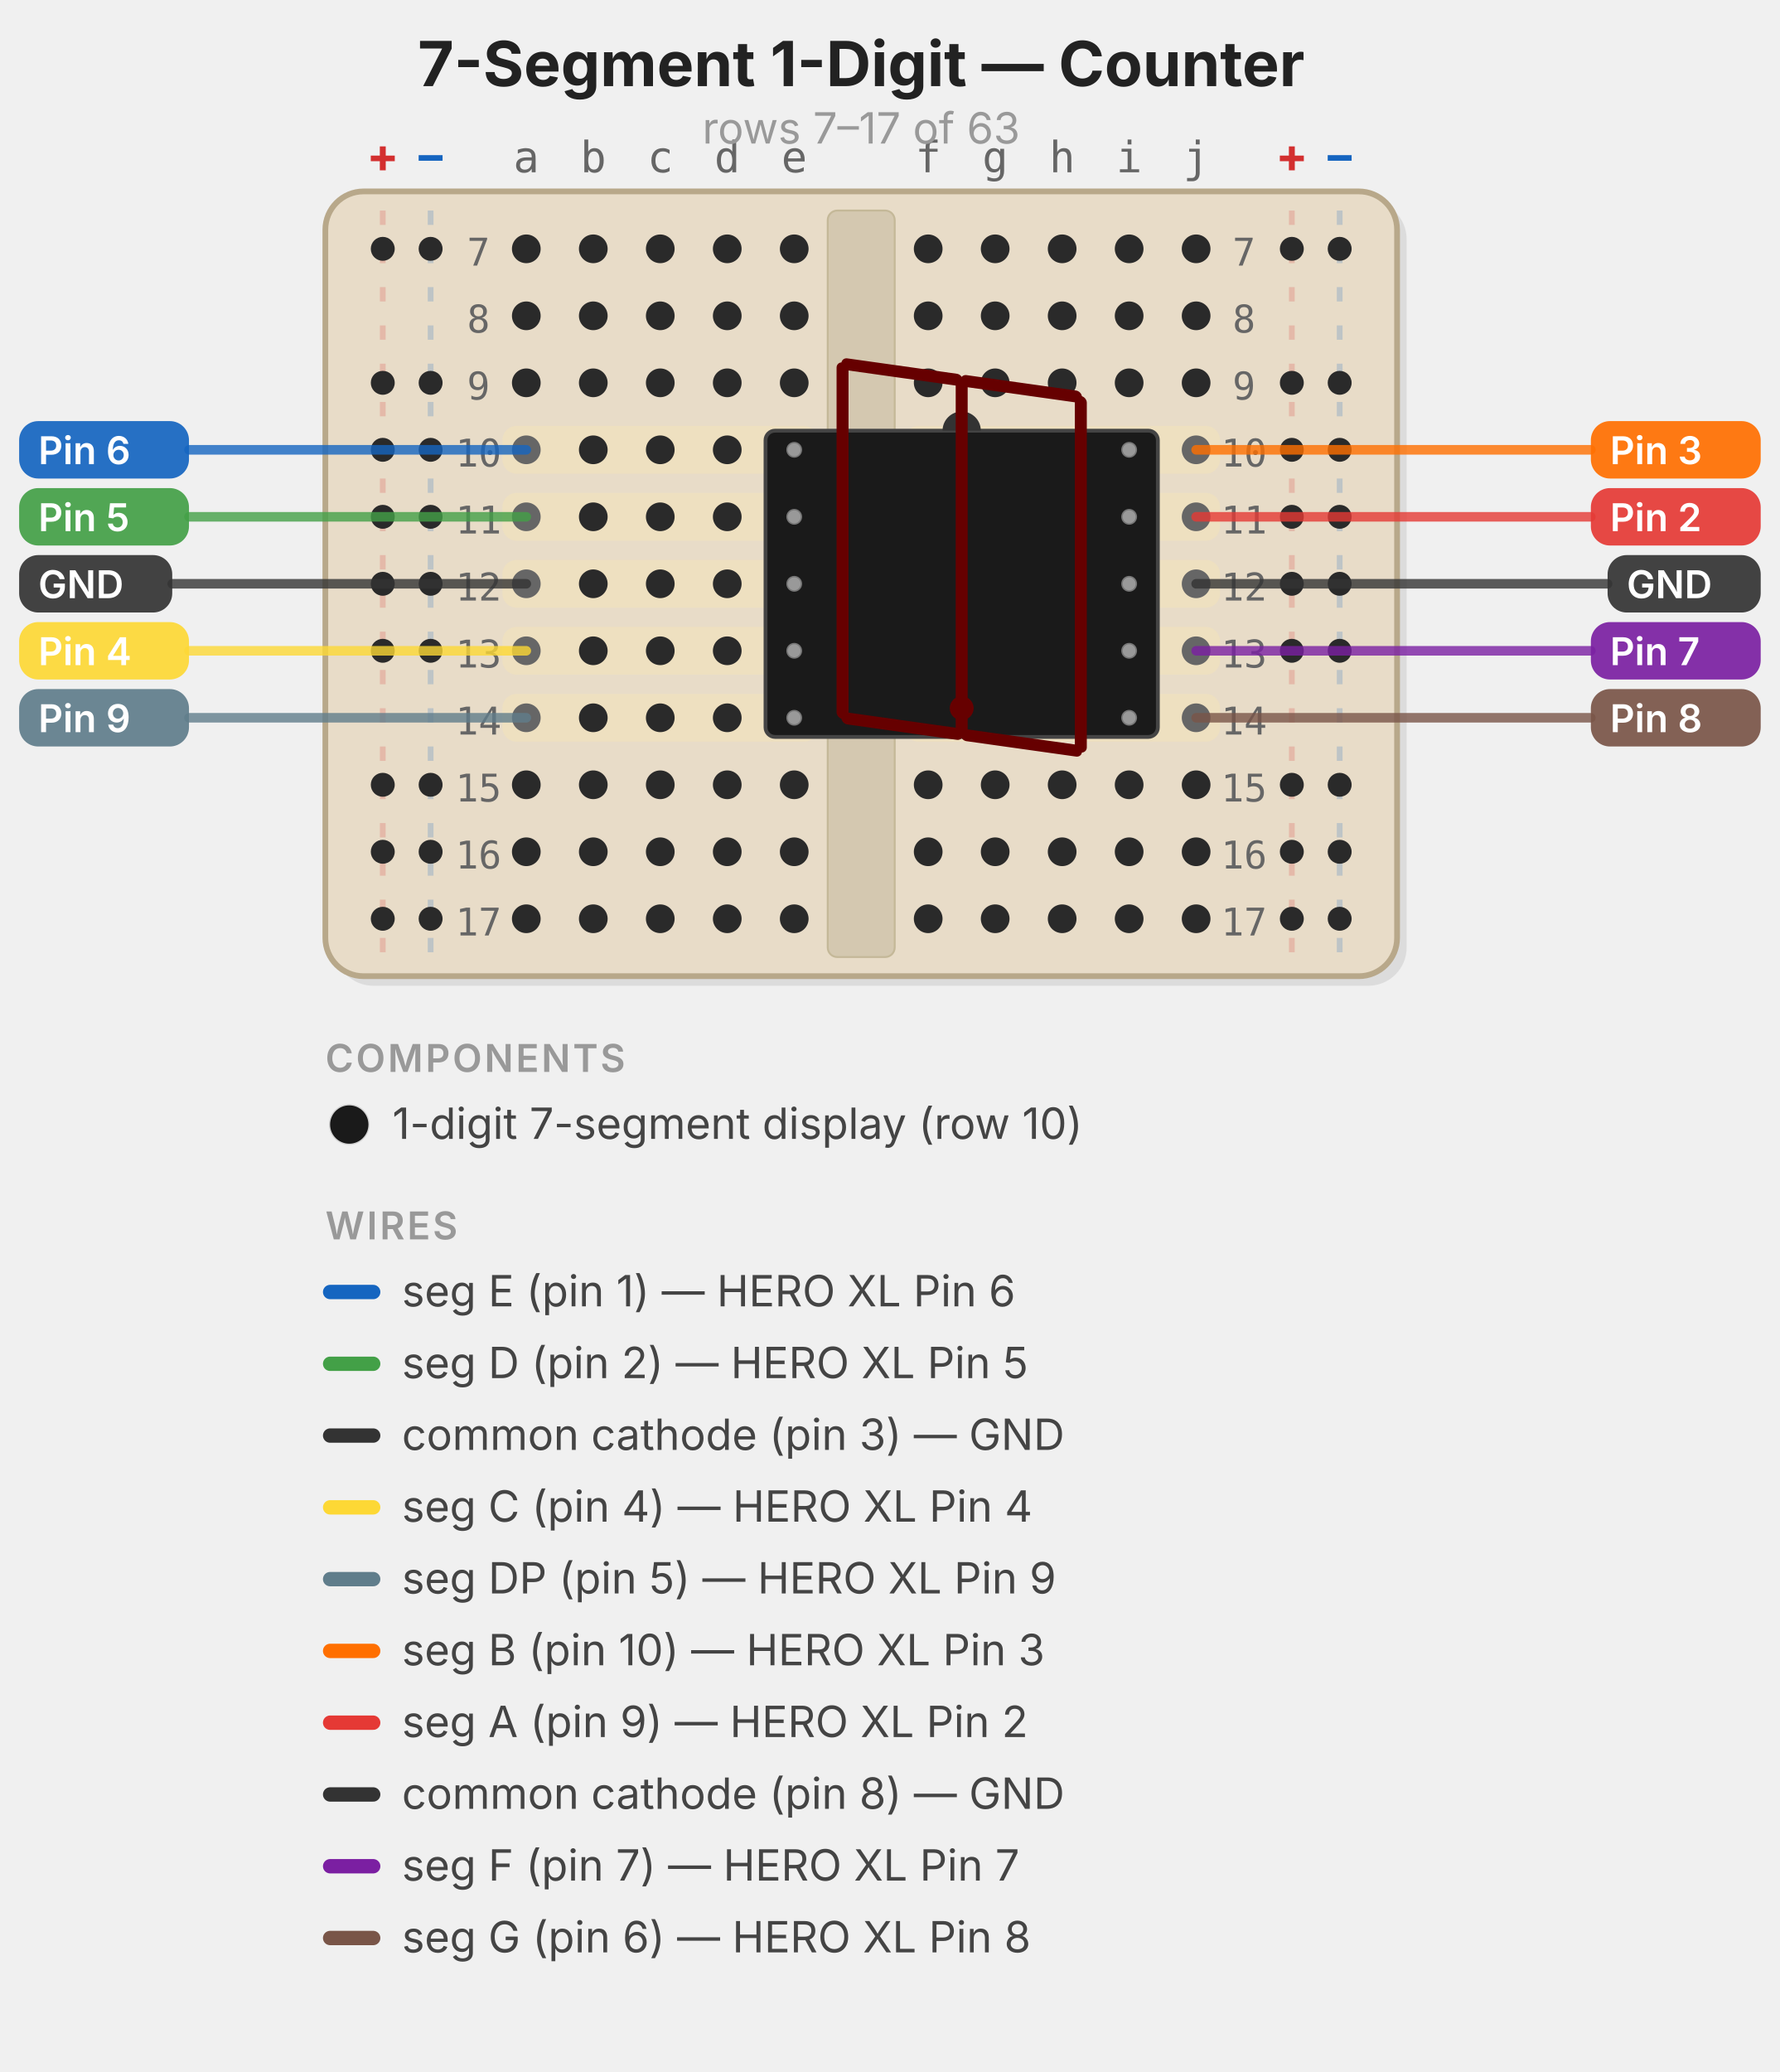
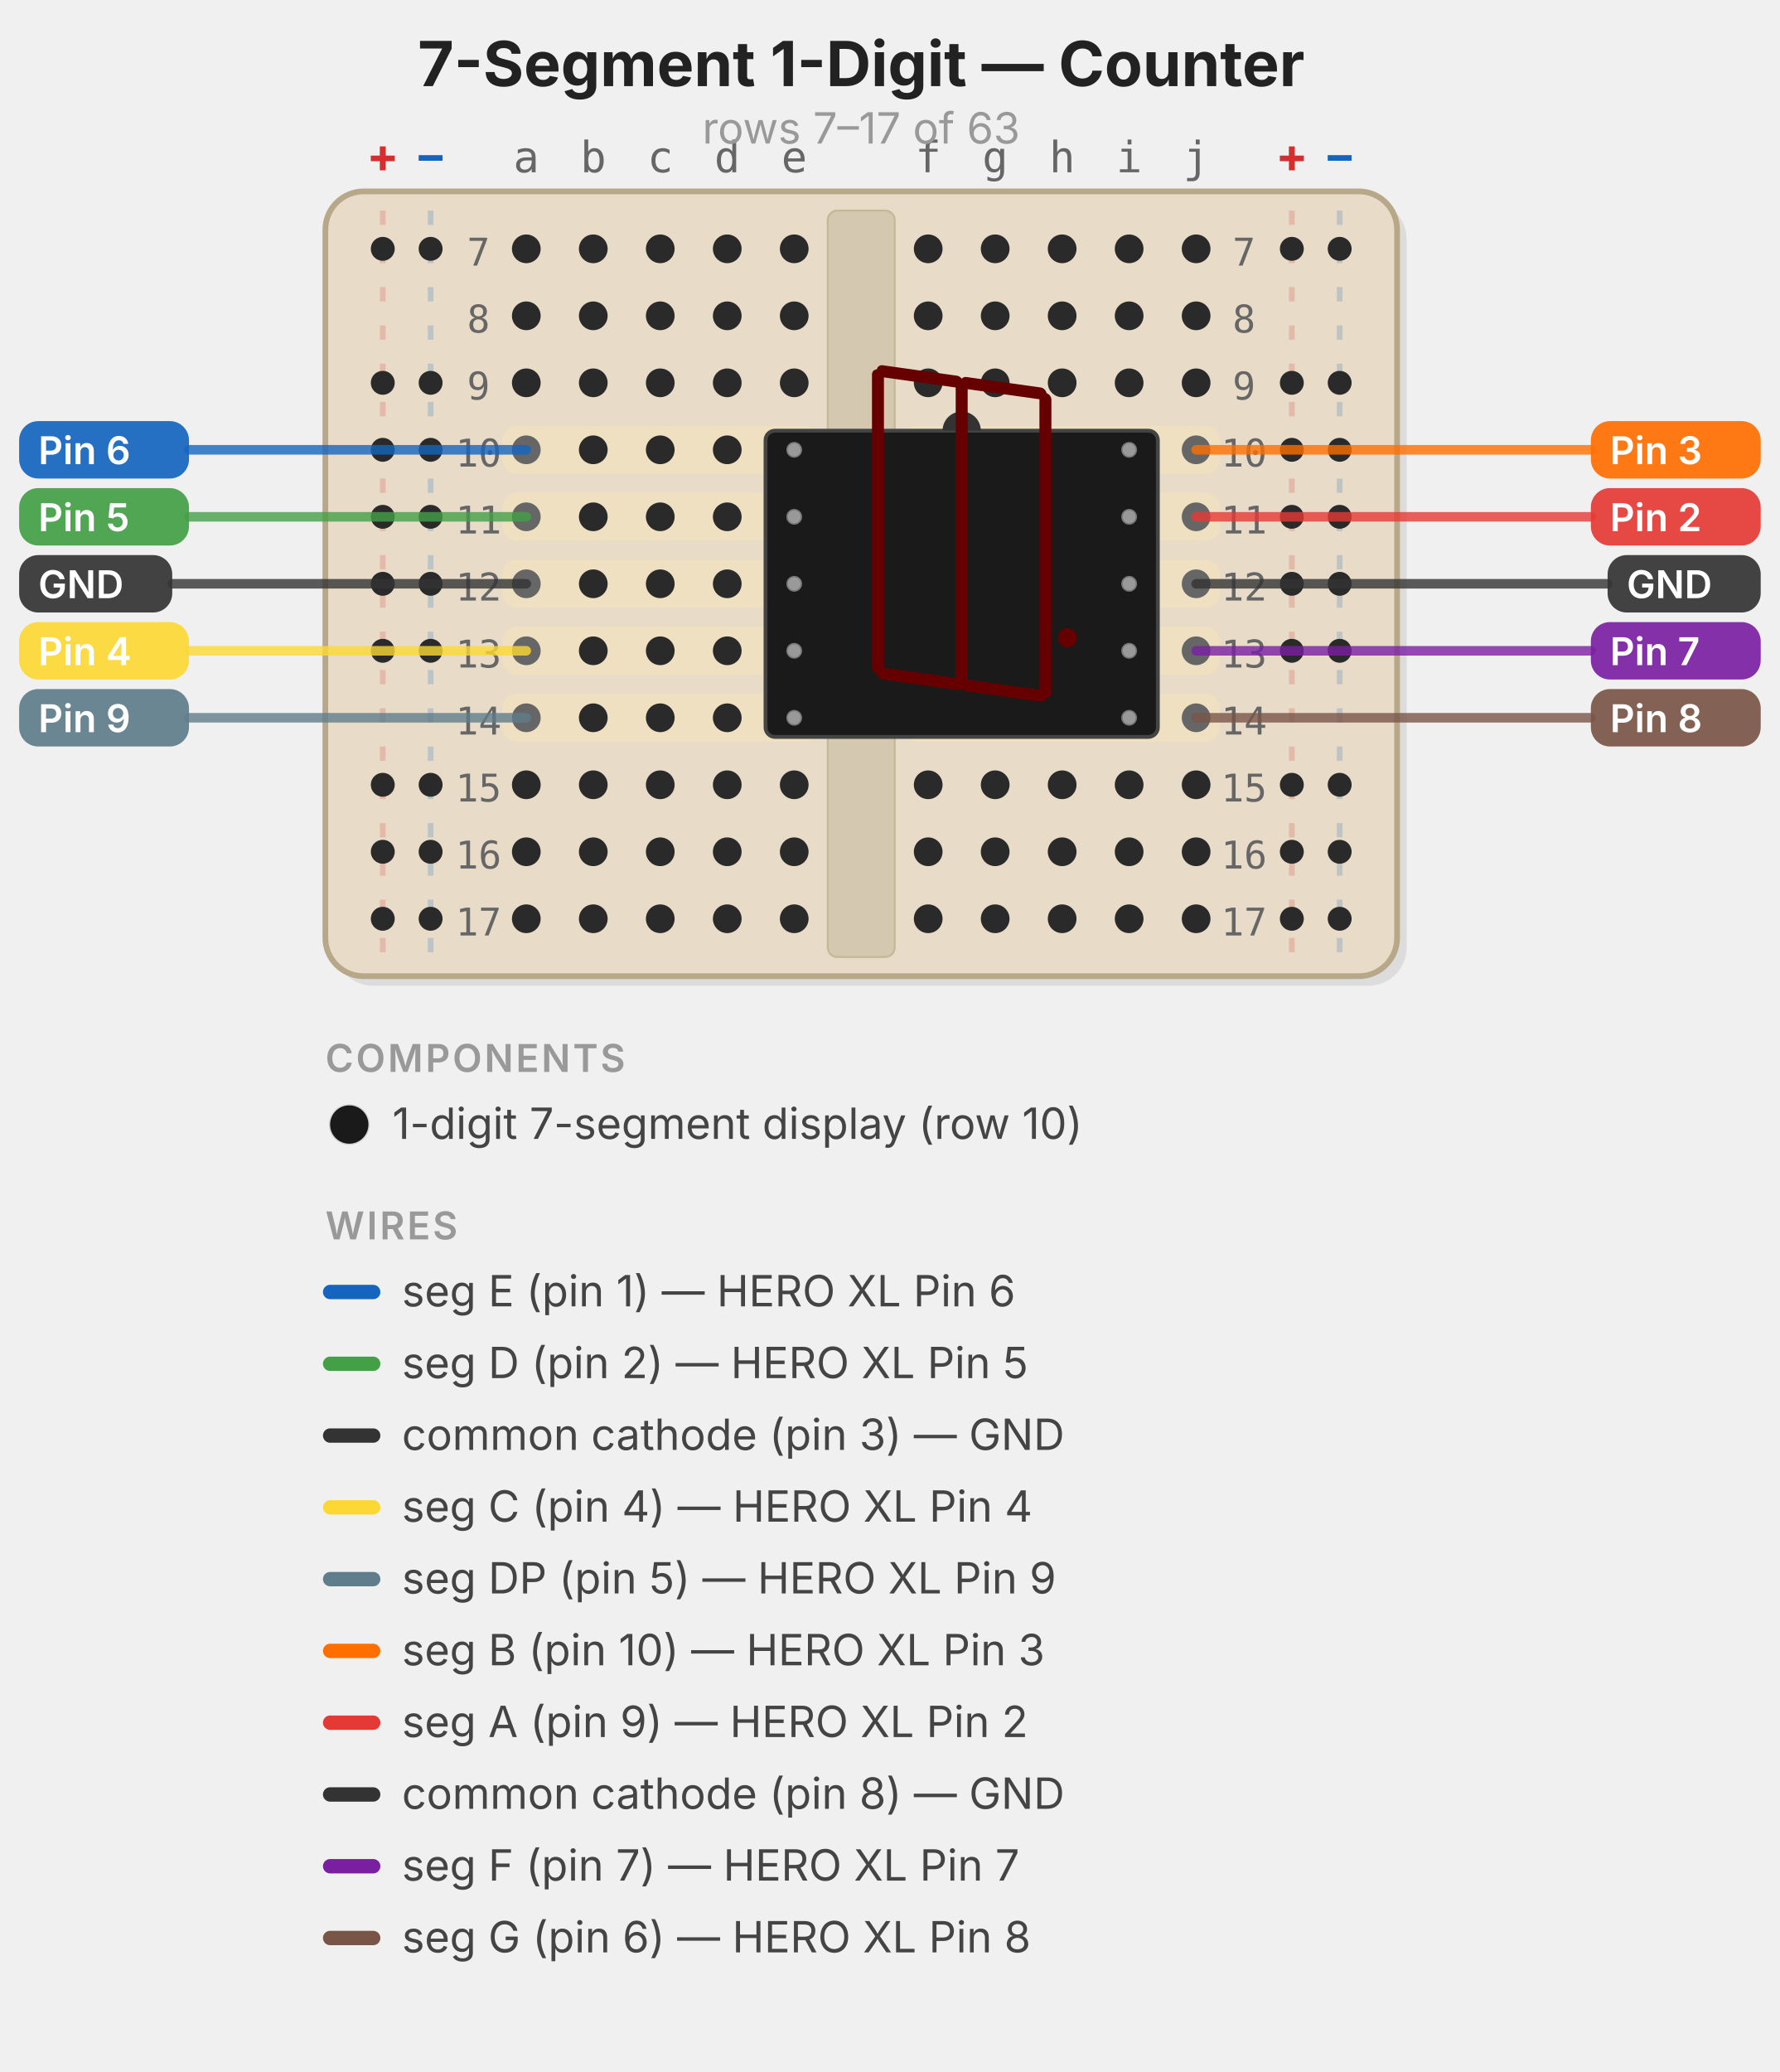
<svg xmlns="http://www.w3.org/2000/svg" viewBox="0 0 372 433" width="372" height="433" style="background:#fff">
  <rect x="70.0" y="42.0" width="224.0" height="164.0" rx="8" fill="#00000015" />
  <rect x="68.0" y="40.0" width="224.0" height="164.0" rx="8" fill="#e8dcc8" stroke="#b8a88a" stroke-width="1.2" />
  <rect x="173.0" y="44.0" width="14.0" height="156.0" rx="2" fill="#d4c8b0" stroke="#c4b898" stroke-width="0.4" />
  <line x1="80.0" y1="44.0" x2="80.0" y2="200.0" stroke="#d32f2f" stroke-width="1.2" opacity="0.2" stroke-dasharray="3,5" />
  <line x1="90.0" y1="44.0" x2="90.0" y2="200.0" stroke="#1565c0" stroke-width="1.2" opacity="0.2" stroke-dasharray="3,5" />
  <line x1="270.0" y1="44.0" x2="270.0" y2="200.0" stroke="#d32f2f" stroke-width="1.2" opacity="0.2" stroke-dasharray="3,5" />
  <line x1="280.0" y1="44.0" x2="280.0" y2="200.0" stroke="#1565c0" stroke-width="1.2" opacity="0.2" stroke-dasharray="3,5" />
  <rect x="105.0" y="89.0" width="66.0" height="10.0" rx="3" fill="#ffeaa7" opacity="0.25" />
  <rect x="189.0" y="89.0" width="66.0" height="10.0" rx="3" fill="#ffeaa7" opacity="0.25" />
  <rect x="105.0" y="103.0" width="66.0" height="10.0" rx="3" fill="#ffeaa7" opacity="0.25" />
  <rect x="189.0" y="103.0" width="66.0" height="10.0" rx="3" fill="#ffeaa7" opacity="0.25" />
  <rect x="105.0" y="117.0" width="66.0" height="10.0" rx="3" fill="#ffeaa7" opacity="0.25" />
  <rect x="189.0" y="117.0" width="66.0" height="10.0" rx="3" fill="#ffeaa7" opacity="0.25" />
  <rect x="105.0" y="131.0" width="66.0" height="10.0" rx="3" fill="#ffeaa7" opacity="0.25" />
  <rect x="189.0" y="131.0" width="66.0" height="10.0" rx="3" fill="#ffeaa7" opacity="0.25" />
  <rect x="105.0" y="145.0" width="66.0" height="10.0" rx="3" fill="#ffeaa7" opacity="0.25" />
  <rect x="189.0" y="145.0" width="66.0" height="10.0" rx="3" fill="#ffeaa7" opacity="0.25" />
  <circle cx="110.0" cy="52.0" r="3.0" fill="#2a2a2a" />
  <circle cx="110.0" cy="66.0" r="3.0" fill="#2a2a2a" />
  <circle cx="110.0" cy="80.0" r="3.0" fill="#2a2a2a" />
  <circle cx="110.0" cy="94.0" r="3.0" fill="#666" />
  <circle cx="110.0" cy="108.0" r="3.0" fill="#666" />
  <circle cx="110.0" cy="122.0" r="3.0" fill="#666" />
  <circle cx="110.0" cy="136.0" r="3.0" fill="#666" />
  <circle cx="110.0" cy="150.0" r="3.0" fill="#666" />
  <circle cx="110.0" cy="164.0" r="3.0" fill="#2a2a2a" />
  <circle cx="110.0" cy="178.0" r="3.0" fill="#2a2a2a" />
  <circle cx="110.0" cy="192.0" r="3.0" fill="#2a2a2a" />
  <circle cx="124.0" cy="52.0" r="3.0" fill="#2a2a2a" />
  <circle cx="124.0" cy="66.0" r="3.0" fill="#2a2a2a" />
  <circle cx="124.0" cy="80.0" r="3.0" fill="#2a2a2a" />
  <circle cx="124.0" cy="94.0" r="3.0" fill="#2a2a2a" />
  <circle cx="124.0" cy="108.0" r="3.0" fill="#2a2a2a" />
  <circle cx="124.0" cy="122.0" r="3.0" fill="#2a2a2a" />
  <circle cx="124.0" cy="136.0" r="3.0" fill="#2a2a2a" />
  <circle cx="124.0" cy="150.0" r="3.0" fill="#2a2a2a" />
  <circle cx="124.0" cy="164.0" r="3.0" fill="#2a2a2a" />
  <circle cx="124.0" cy="178.0" r="3.0" fill="#2a2a2a" />
  <circle cx="124.0" cy="192.0" r="3.0" fill="#2a2a2a" />
  <circle cx="138.0" cy="52.0" r="3.0" fill="#2a2a2a" />
  <circle cx="138.0" cy="66.0" r="3.0" fill="#2a2a2a" />
  <circle cx="138.0" cy="80.0" r="3.0" fill="#2a2a2a" />
  <circle cx="138.0" cy="94.0" r="3.0" fill="#2a2a2a" />
  <circle cx="138.0" cy="108.0" r="3.0" fill="#2a2a2a" />
  <circle cx="138.0" cy="122.0" r="3.0" fill="#2a2a2a" />
  <circle cx="138.0" cy="136.0" r="3.0" fill="#2a2a2a" />
  <circle cx="138.0" cy="150.0" r="3.0" fill="#2a2a2a" />
  <circle cx="138.0" cy="164.0" r="3.0" fill="#2a2a2a" />
  <circle cx="138.0" cy="178.0" r="3.0" fill="#2a2a2a" />
  <circle cx="138.0" cy="192.0" r="3.0" fill="#2a2a2a" />
  <circle cx="152.0" cy="52.0" r="3.0" fill="#2a2a2a" />
  <circle cx="152.0" cy="66.0" r="3.0" fill="#2a2a2a" />
  <circle cx="152.0" cy="80.0" r="3.0" fill="#2a2a2a" />
  <circle cx="152.0" cy="94.0" r="3.0" fill="#2a2a2a" />
  <circle cx="152.0" cy="108.0" r="3.0" fill="#2a2a2a" />
  <circle cx="152.0" cy="122.0" r="3.0" fill="#2a2a2a" />
  <circle cx="152.0" cy="136.0" r="3.0" fill="#2a2a2a" />
  <circle cx="152.0" cy="150.0" r="3.0" fill="#2a2a2a" />
  <circle cx="152.0" cy="164.0" r="3.0" fill="#2a2a2a" />
  <circle cx="152.0" cy="178.0" r="3.0" fill="#2a2a2a" />
  <circle cx="152.0" cy="192.0" r="3.0" fill="#2a2a2a" />
  <circle cx="166.0" cy="52.0" r="3.0" fill="#2a2a2a" />
  <circle cx="166.0" cy="66.0" r="3.0" fill="#2a2a2a" />
  <circle cx="166.0" cy="80.0" r="3.0" fill="#2a2a2a" />
  <circle cx="166.0" cy="94.0" r="3.0" fill="#2a2a2a" />
  <circle cx="166.0" cy="108.0" r="3.0" fill="#2a2a2a" />
  <circle cx="166.0" cy="122.0" r="3.0" fill="#2a2a2a" />
  <circle cx="166.0" cy="136.0" r="3.0" fill="#2a2a2a" />
  <circle cx="166.0" cy="150.0" r="3.0" fill="#2a2a2a" />
  <circle cx="166.0" cy="164.0" r="3.0" fill="#2a2a2a" />
  <circle cx="166.0" cy="178.0" r="3.0" fill="#2a2a2a" />
  <circle cx="166.0" cy="192.0" r="3.0" fill="#2a2a2a" />
  <circle cx="194.0" cy="52.0" r="3.0" fill="#2a2a2a" />
  <circle cx="194.0" cy="66.0" r="3.0" fill="#2a2a2a" />
  <circle cx="194.0" cy="80.0" r="3.0" fill="#2a2a2a" />
  <circle cx="194.0" cy="94.0" r="3.0" fill="#2a2a2a" />
  <circle cx="194.0" cy="108.0" r="3.0" fill="#2a2a2a" />
  <circle cx="194.0" cy="122.0" r="3.0" fill="#2a2a2a" />
  <circle cx="194.0" cy="136.0" r="3.0" fill="#2a2a2a" />
  <circle cx="194.0" cy="150.0" r="3.0" fill="#2a2a2a" />
  <circle cx="194.0" cy="164.0" r="3.0" fill="#2a2a2a" />
  <circle cx="194.0" cy="178.0" r="3.0" fill="#2a2a2a" />
  <circle cx="194.0" cy="192.0" r="3.0" fill="#2a2a2a" />
  <circle cx="208.0" cy="52.0" r="3.0" fill="#2a2a2a" />
  <circle cx="208.0" cy="66.0" r="3.0" fill="#2a2a2a" />
  <circle cx="208.0" cy="80.0" r="3.0" fill="#2a2a2a" />
  <circle cx="208.0" cy="94.0" r="3.0" fill="#2a2a2a" />
  <circle cx="208.0" cy="108.0" r="3.0" fill="#2a2a2a" />
  <circle cx="208.0" cy="122.0" r="3.0" fill="#2a2a2a" />
  <circle cx="208.0" cy="136.0" r="3.0" fill="#2a2a2a" />
  <circle cx="208.0" cy="150.0" r="3.0" fill="#2a2a2a" />
  <circle cx="208.0" cy="164.0" r="3.0" fill="#2a2a2a" />
  <circle cx="208.0" cy="178.0" r="3.0" fill="#2a2a2a" />
  <circle cx="208.0" cy="192.0" r="3.0" fill="#2a2a2a" />
  <circle cx="222.0" cy="52.0" r="3.0" fill="#2a2a2a" />
  <circle cx="222.0" cy="66.0" r="3.0" fill="#2a2a2a" />
  <circle cx="222.0" cy="80.0" r="3.0" fill="#2a2a2a" />
  <circle cx="222.0" cy="94.0" r="3.0" fill="#2a2a2a" />
  <circle cx="222.0" cy="108.0" r="3.0" fill="#2a2a2a" />
  <circle cx="222.0" cy="122.0" r="3.0" fill="#2a2a2a" />
  <circle cx="222.0" cy="136.0" r="3.0" fill="#2a2a2a" />
  <circle cx="222.0" cy="150.0" r="3.0" fill="#2a2a2a" />
  <circle cx="222.0" cy="164.0" r="3.0" fill="#2a2a2a" />
  <circle cx="222.0" cy="178.0" r="3.0" fill="#2a2a2a" />
  <circle cx="222.0" cy="192.0" r="3.0" fill="#2a2a2a" />
  <circle cx="236.0" cy="52.0" r="3.0" fill="#2a2a2a" />
  <circle cx="236.0" cy="66.0" r="3.0" fill="#2a2a2a" />
  <circle cx="236.0" cy="80.0" r="3.0" fill="#2a2a2a" />
  <circle cx="236.0" cy="94.0" r="3.0" fill="#2a2a2a" />
  <circle cx="236.0" cy="108.0" r="3.0" fill="#2a2a2a" />
  <circle cx="236.0" cy="122.0" r="3.0" fill="#2a2a2a" />
  <circle cx="236.0" cy="136.0" r="3.0" fill="#2a2a2a" />
  <circle cx="236.0" cy="150.0" r="3.0" fill="#2a2a2a" />
  <circle cx="236.0" cy="164.0" r="3.0" fill="#2a2a2a" />
  <circle cx="236.0" cy="178.0" r="3.0" fill="#2a2a2a" />
  <circle cx="236.0" cy="192.0" r="3.0" fill="#2a2a2a" />
  <circle cx="250.0" cy="52.0" r="3.0" fill="#2a2a2a" />
  <circle cx="250.0" cy="66.0" r="3.0" fill="#2a2a2a" />
  <circle cx="250.0" cy="80.0" r="3.0" fill="#2a2a2a" />
  <circle cx="250.0" cy="94.0" r="3.0" fill="#666" />
  <circle cx="250.0" cy="108.0" r="3.0" fill="#666" />
  <circle cx="250.0" cy="122.0" r="3.0" fill="#666" />
  <circle cx="250.0" cy="136.0" r="3.0" fill="#666" />
  <circle cx="250.0" cy="150.0" r="3.0" fill="#666" />
  <circle cx="250.0" cy="164.0" r="3.0" fill="#2a2a2a" />
  <circle cx="250.0" cy="178.0" r="3.0" fill="#2a2a2a" />
  <circle cx="250.0" cy="192.0" r="3.0" fill="#2a2a2a" />
  <circle cx="80.0" cy="52.0" r="2.5" fill="#2a2a2a" />
  <circle cx="80.0" cy="80.0" r="2.5" fill="#2a2a2a" />
  <circle cx="80.0" cy="94.0" r="2.5" fill="#2a2a2a" />
  <circle cx="80.0" cy="108.0" r="2.5" fill="#2a2a2a" />
  <circle cx="80.0" cy="122.0" r="2.5" fill="#2a2a2a" />
  <circle cx="80.0" cy="136.0" r="2.5" fill="#2a2a2a" />
  <circle cx="80.0" cy="164.0" r="2.5" fill="#2a2a2a" />
  <circle cx="80.0" cy="178.0" r="2.5" fill="#2a2a2a" />
  <circle cx="80.0" cy="192.0" r="2.5" fill="#2a2a2a" />
  <circle cx="90.0" cy="52.0" r="2.5" fill="#2a2a2a" />
  <circle cx="90.0" cy="80.0" r="2.5" fill="#2a2a2a" />
  <circle cx="90.0" cy="94.0" r="2.5" fill="#2a2a2a" />
  <circle cx="90.0" cy="108.0" r="2.5" fill="#2a2a2a" />
  <circle cx="90.0" cy="122.0" r="2.5" fill="#2a2a2a" />
  <circle cx="90.0" cy="136.0" r="2.5" fill="#2a2a2a" />
  <circle cx="90.0" cy="164.0" r="2.5" fill="#2a2a2a" />
  <circle cx="90.0" cy="178.0" r="2.5" fill="#2a2a2a" />
  <circle cx="90.0" cy="192.0" r="2.5" fill="#2a2a2a" />
  <circle cx="270.0" cy="52.0" r="2.5" fill="#2a2a2a" />
  <circle cx="270.0" cy="80.0" r="2.5" fill="#2a2a2a" />
  <circle cx="270.0" cy="94.0" r="2.5" fill="#2a2a2a" />
  <circle cx="270.0" cy="108.0" r="2.5" fill="#2a2a2a" />
  <circle cx="270.0" cy="122.0" r="2.5" fill="#2a2a2a" />
  <circle cx="270.0" cy="136.0" r="2.5" fill="#2a2a2a" />
  <circle cx="270.0" cy="164.0" r="2.5" fill="#2a2a2a" />
  <circle cx="270.0" cy="178.0" r="2.5" fill="#2a2a2a" />
  <circle cx="270.0" cy="192.0" r="2.5" fill="#2a2a2a" />
  <circle cx="280.0" cy="52.0" r="2.5" fill="#2a2a2a" />
  <circle cx="280.0" cy="80.0" r="2.5" fill="#2a2a2a" />
  <circle cx="280.0" cy="94.0" r="2.5" fill="#2a2a2a" />
  <circle cx="280.0" cy="108.0" r="2.5" fill="#2a2a2a" />
  <circle cx="280.0" cy="122.0" r="2.5" fill="#2a2a2a" />
  <circle cx="280.0" cy="136.0" r="2.5" fill="#2a2a2a" />
  <circle cx="280.0" cy="164.0" r="2.5" fill="#2a2a2a" />
  <circle cx="280.0" cy="178.0" r="2.5" fill="#2a2a2a" />
  <circle cx="280.0" cy="192.0" r="2.5" fill="#2a2a2a" />
  <text x="110.0" y="36.0" font-size="9" fill="#666" text-anchor="middle" font-family="'SF Mono', 'Cascadia Code', 'Fira Code', monospace">a</text>
  <text x="124.0" y="36.0" font-size="9" fill="#666" text-anchor="middle" font-family="'SF Mono', 'Cascadia Code', 'Fira Code', monospace">b</text>
  <text x="138.0" y="36.0" font-size="9" fill="#666" text-anchor="middle" font-family="'SF Mono', 'Cascadia Code', 'Fira Code', monospace">c</text>
  <text x="152.0" y="36.0" font-size="9" fill="#666" text-anchor="middle" font-family="'SF Mono', 'Cascadia Code', 'Fira Code', monospace">d</text>
  <text x="166.0" y="36.0" font-size="9" fill="#666" text-anchor="middle" font-family="'SF Mono', 'Cascadia Code', 'Fira Code', monospace">e</text>
  <text x="194.0" y="36.0" font-size="9" fill="#666" text-anchor="middle" font-family="'SF Mono', 'Cascadia Code', 'Fira Code', monospace">f</text>
  <text x="208.0" y="36.0" font-size="9" fill="#666" text-anchor="middle" font-family="'SF Mono', 'Cascadia Code', 'Fira Code', monospace">g</text>
  <text x="222.0" y="36.0" font-size="9" fill="#666" text-anchor="middle" font-family="'SF Mono', 'Cascadia Code', 'Fira Code', monospace">h</text>
  <text x="236.0" y="36.0" font-size="9" fill="#666" text-anchor="middle" font-family="'SF Mono', 'Cascadia Code', 'Fira Code', monospace">i</text>
  <text x="250.0" y="36.0" font-size="9" fill="#666" text-anchor="middle" font-family="'SF Mono', 'Cascadia Code', 'Fira Code', monospace">j</text>
  <text x="80.0" y="36.0" font-size="10" fill="#d32f2f" font-weight="bold" text-anchor="middle" font-family="system-ui, -apple-system, 'Segoe UI', sans-serif">+</text>
  <text x="90.0" y="36.0" font-size="10" fill="#1565c0" font-weight="bold" text-anchor="middle" font-family="system-ui, -apple-system, 'Segoe UI', sans-serif">–</text>
  <text x="270.0" y="36.0" font-size="10" fill="#d32f2f" font-weight="bold" text-anchor="middle" font-family="system-ui, -apple-system, 'Segoe UI', sans-serif">+</text>
  <text x="280.0" y="36.0" font-size="10" fill="#1565c0" font-weight="bold" text-anchor="middle" font-family="system-ui, -apple-system, 'Segoe UI', sans-serif">–</text>
  <text x="100.0" y="55.5" font-size="8" fill="#666" text-anchor="middle" font-family="'SF Mono', 'Cascadia Code', 'Fira Code', monospace">7</text>
  <text x="260.0" y="55.5" font-size="8" fill="#666" text-anchor="middle" font-family="'SF Mono', 'Cascadia Code', 'Fira Code', monospace">7</text>
  <text x="100.0" y="69.5" font-size="8" fill="#666" text-anchor="middle" font-family="'SF Mono', 'Cascadia Code', 'Fira Code', monospace">8</text>
  <text x="260.0" y="69.5" font-size="8" fill="#666" text-anchor="middle" font-family="'SF Mono', 'Cascadia Code', 'Fira Code', monospace">8</text>
  <text x="100.0" y="83.5" font-size="8" fill="#666" text-anchor="middle" font-family="'SF Mono', 'Cascadia Code', 'Fira Code', monospace">9</text>
  <text x="260.0" y="83.5" font-size="8" fill="#666" text-anchor="middle" font-family="'SF Mono', 'Cascadia Code', 'Fira Code', monospace">9</text>
  <text x="100.0" y="97.5" font-size="8" fill="#666" text-anchor="middle" font-family="'SF Mono', 'Cascadia Code', 'Fira Code', monospace">10</text>
  <text x="260.0" y="97.5" font-size="8" fill="#666" text-anchor="middle" font-family="'SF Mono', 'Cascadia Code', 'Fira Code', monospace">10</text>
  <text x="100.0" y="111.5" font-size="8" fill="#666" text-anchor="middle" font-family="'SF Mono', 'Cascadia Code', 'Fira Code', monospace">11</text>
  <text x="260.0" y="111.5" font-size="8" fill="#666" text-anchor="middle" font-family="'SF Mono', 'Cascadia Code', 'Fira Code', monospace">11</text>
  <text x="100.0" y="125.5" font-size="8" fill="#666" text-anchor="middle" font-family="'SF Mono', 'Cascadia Code', 'Fira Code', monospace">12</text>
  <text x="260.0" y="125.5" font-size="8" fill="#666" text-anchor="middle" font-family="'SF Mono', 'Cascadia Code', 'Fira Code', monospace">12</text>
  <text x="100.0" y="139.5" font-size="8" fill="#666" text-anchor="middle" font-family="'SF Mono', 'Cascadia Code', 'Fira Code', monospace">13</text>
  <text x="260.0" y="139.5" font-size="8" fill="#666" text-anchor="middle" font-family="'SF Mono', 'Cascadia Code', 'Fira Code', monospace">13</text>
  <text x="100.0" y="153.5" font-size="8" fill="#666" text-anchor="middle" font-family="'SF Mono', 'Cascadia Code', 'Fira Code', monospace">14</text>
  <text x="260.0" y="153.5" font-size="8" fill="#666" text-anchor="middle" font-family="'SF Mono', 'Cascadia Code', 'Fira Code', monospace">14</text>
  <text x="100.0" y="167.5" font-size="8" fill="#666" text-anchor="middle" font-family="'SF Mono', 'Cascadia Code', 'Fira Code', monospace">15</text>
  <text x="260.0" y="167.5" font-size="8" fill="#666" text-anchor="middle" font-family="'SF Mono', 'Cascadia Code', 'Fira Code', monospace">15</text>
  <text x="100.0" y="181.5" font-size="8" fill="#666" text-anchor="middle" font-family="'SF Mono', 'Cascadia Code', 'Fira Code', monospace">16</text>
  <text x="260.0" y="181.5" font-size="8" fill="#666" text-anchor="middle" font-family="'SF Mono', 'Cascadia Code', 'Fira Code', monospace">16</text>
  <text x="100.0" y="195.5" font-size="8" fill="#666" text-anchor="middle" font-family="'SF Mono', 'Cascadia Code', 'Fira Code', monospace">17</text>
  <text x="260.0" y="195.5" font-size="8" fill="#666" text-anchor="middle" font-family="'SF Mono', 'Cascadia Code', 'Fira Code', monospace">17</text>
  <rect x="160.0" y="90.0" width="82.0" height="64.0" rx="2" fill="#1a1a1a" stroke="#444" stroke-width="0.8" />
  <path d="M 197.0 90.0 a 4 4 0 0 1 8 0" fill="#333" stroke="none" />
-   <g transform="translate(201.0,116.5) rotate(-90) skewX(-8)">
-     <line x1="-36.0" y1="-24.9" x2="36.0" y2="-24.9" stroke="#600" stroke-width="2.5" stroke-linecap="round" />
-     <line x1="-36.0" y1="0.0" x2="36.0" y2="0.0" stroke="#600" stroke-width="2.5" stroke-linecap="round" />
-     <line x1="-36.0" y1="24.9" x2="36.0" y2="24.9" stroke="#600" stroke-width="2.5" stroke-linecap="round" />
-     <line x1="-37.0" y1="-23.9" x2="-37.0" y2="-1.0" stroke="#600" stroke-width="2.5" stroke-linecap="round" />
-     <line x1="37.0" y1="-23.9" x2="37.0" y2="-1.0" stroke="#600" stroke-width="2.5" stroke-linecap="round" />
-     <line x1="-37.0" y1="1.0" x2="-37.0" y2="23.9" stroke="#600" stroke-width="2.5" stroke-linecap="round" />
-     <line x1="37.0" y1="1.0" x2="37.0" y2="23.9" stroke="#600" stroke-width="2.5" stroke-linecap="round" />
+   <g transform="translate(201.0,111.5) rotate(-90) skewX(-8)">
+     <line x1="-30.6" y1="-17.5" x2="30.6" y2="-17.5" stroke="#600" stroke-width="2.5" stroke-linecap="round" />
+     <line x1="-30.6" y1="0.0" x2="30.6" y2="0.0" stroke="#600" stroke-width="2.5" stroke-linecap="round" />
+     <line x1="-30.6" y1="17.5" x2="30.6" y2="17.5" stroke="#600" stroke-width="2.5" stroke-linecap="round" />
+     <line x1="-31.6" y1="-16.5" x2="-31.6" y2="-1.0" stroke="#600" stroke-width="2.5" stroke-linecap="round" />
+     <line x1="31.6" y1="-16.5" x2="31.6" y2="-1.0" stroke="#600" stroke-width="2.5" stroke-linecap="round" />
+     <line x1="-31.6" y1="1.0" x2="-31.6" y2="16.5" stroke="#600" stroke-width="2.5" stroke-linecap="round" />
+     <line x1="31.6" y1="1.0" x2="31.6" y2="16.5" stroke="#600" stroke-width="2.5" stroke-linecap="round" />
  </g>
-   <circle cx="201.0" cy="148.0" r="2.5" fill="#600" />
+   <circle cx="223.1" cy="133.3" r="2.0" fill="#600" />
  <circle cx="166.0" cy="94.0" r="1.5" fill="#999" stroke="#777" stroke-width="0.3" />
  <circle cx="166.0" cy="108.0" r="1.5" fill="#999" stroke="#777" stroke-width="0.3" />
  <circle cx="166.0" cy="122.0" r="1.5" fill="#999" stroke="#777" stroke-width="0.3" />
  <circle cx="166.0" cy="136.0" r="1.5" fill="#999" stroke="#777" stroke-width="0.3" />
  <circle cx="166.0" cy="150.0" r="1.5" fill="#999" stroke="#777" stroke-width="0.3" />
  <circle cx="236.0" cy="94.0" r="1.5" fill="#999" stroke="#777" stroke-width="0.3" />
  <circle cx="236.0" cy="108.0" r="1.5" fill="#999" stroke="#777" stroke-width="0.3" />
  <circle cx="236.0" cy="122.0" r="1.5" fill="#999" stroke="#777" stroke-width="0.3" />
  <circle cx="236.0" cy="136.0" r="1.5" fill="#999" stroke="#777" stroke-width="0.3" />
  <circle cx="236.0" cy="150.0" r="1.5" fill="#999" stroke="#777" stroke-width="0.3" />
  <line x1="39.5" y1="94.0" x2="110.0" y2="94.0" stroke="#1565c0" stroke-width="2" stroke-linecap="round" opacity="0.8" />
  <rect x="4.0" y="88.0" width="35.5" height="12.0" rx="4" fill="#1565c0" opacity="0.92" />
  <text x="8.0" y="97.0" font-size="8" fill="white" font-weight="600" font-family="system-ui, -apple-system, 'Segoe UI', sans-serif">Pin 6</text>
  <line x1="39.5" y1="108.0" x2="110.0" y2="108.0" stroke="#43a047" stroke-width="2" stroke-linecap="round" opacity="0.8" />
  <rect x="4.0" y="102.0" width="35.5" height="12.0" rx="4" fill="#43a047" opacity="0.92" />
  <text x="8.0" y="111.0" font-size="8" fill="white" font-weight="600" font-family="system-ui, -apple-system, 'Segoe UI', sans-serif">Pin 5</text>
  <line x1="36.0" y1="122.0" x2="110.0" y2="122.0" stroke="#333333" stroke-width="2" stroke-linecap="round" opacity="0.8" />
  <rect x="4.0" y="116.0" width="32.0" height="12.0" rx="4" fill="#333333" opacity="0.92" />
  <text x="8.0" y="125.0" font-size="8" fill="white" font-weight="600" font-family="system-ui, -apple-system, 'Segoe UI', sans-serif">GND</text>
  <line x1="39.5" y1="136.0" x2="110.0" y2="136.0" stroke="#fdd835" stroke-width="2" stroke-linecap="round" opacity="0.8" />
  <rect x="4.0" y="130.0" width="35.5" height="12.0" rx="4" fill="#fdd835" opacity="0.92" />
  <text x="8.0" y="139.0" font-size="8" fill="white" font-weight="600" font-family="system-ui, -apple-system, 'Segoe UI', sans-serif">Pin 4</text>
  <line x1="39.5" y1="150.0" x2="110.0" y2="150.0" stroke="#607d8b" stroke-width="2" stroke-linecap="round" opacity="0.8" />
  <rect x="4.0" y="144.0" width="35.5" height="12.0" rx="4" fill="#607d8b" opacity="0.92" />
  <text x="8.0" y="153.0" font-size="8" fill="white" font-weight="600" font-family="system-ui, -apple-system, 'Segoe UI', sans-serif">Pin 9</text>
  <line x1="250.0" y1="94.0" x2="332.5" y2="94.0" stroke="#ff6f00" stroke-width="2" stroke-linecap="round" opacity="0.8" />
  <rect x="332.5" y="88.0" width="35.5" height="12.0" rx="4" fill="#ff6f00" opacity="0.92" />
  <text x="336.5" y="97.0" font-size="8" fill="white" font-weight="600" font-family="system-ui, -apple-system, 'Segoe UI', sans-serif">Pin 3</text>
  <line x1="250.0" y1="108.0" x2="332.5" y2="108.0" stroke="#e53935" stroke-width="2" stroke-linecap="round" opacity="0.8" />
  <rect x="332.5" y="102.0" width="35.5" height="12.0" rx="4" fill="#e53935" opacity="0.92" />
  <text x="336.5" y="111.0" font-size="8" fill="white" font-weight="600" font-family="system-ui, -apple-system, 'Segoe UI', sans-serif">Pin 2</text>
  <line x1="250.0" y1="122.0" x2="336.0" y2="122.0" stroke="#333333" stroke-width="2" stroke-linecap="round" opacity="0.8" />
  <rect x="336.0" y="116.0" width="32.0" height="12.0" rx="4" fill="#333333" opacity="0.92" />
  <text x="340.0" y="125.0" font-size="8" fill="white" font-weight="600" font-family="system-ui, -apple-system, 'Segoe UI', sans-serif">GND</text>
  <line x1="250.0" y1="136.0" x2="332.5" y2="136.0" stroke="#7b1fa2" stroke-width="2" stroke-linecap="round" opacity="0.8" />
  <rect x="332.5" y="130.0" width="35.5" height="12.0" rx="4" fill="#7b1fa2" opacity="0.92" />
  <text x="336.5" y="139.0" font-size="8" fill="white" font-weight="600" font-family="system-ui, -apple-system, 'Segoe UI', sans-serif">Pin 7</text>
  <line x1="250.0" y1="150.0" x2="332.5" y2="150.0" stroke="#795548" stroke-width="2" stroke-linecap="round" opacity="0.8" />
  <rect x="332.5" y="144.0" width="35.5" height="12.0" rx="4" fill="#795548" opacity="0.92" />
  <text x="336.5" y="153.0" font-size="8" fill="white" font-weight="600" font-family="system-ui, -apple-system, 'Segoe UI', sans-serif">Pin 8</text>
  <text x="68.0" y="224.0" font-size="8" fill="#999" font-weight="600" letter-spacing="0.5" font-family="system-ui, -apple-system, 'Segoe UI', sans-serif">COMPONENTS</text>
  <circle cx="73.0" cy="235.0" r="4.0" fill="#1a1a1a" stroke="#0002" stroke-width="0.5" />
  <text x="82.0" y="238.0" font-size="9" fill="#444" font-family="system-ui, -apple-system, 'Segoe UI', sans-serif">1-digit 7-segment display (row 10)</text>
  <text x="68.0" y="259.0" font-size="8" fill="#999" font-weight="600" letter-spacing="0.5" font-family="system-ui, -apple-system, 'Segoe UI', sans-serif">WIRES</text>
  <line x1="69.0" y1="270.0" x2="78.0" y2="270.0" stroke="#1565c0" stroke-width="3" stroke-linecap="round" />
  <text x="84.0" y="273.0" font-size="9" fill="#444" font-family="system-ui, -apple-system, 'Segoe UI', sans-serif">seg E (pin 1) — HERO XL Pin 6</text>
  <line x1="69.0" y1="285.0" x2="78.0" y2="285.0" stroke="#43a047" stroke-width="3" stroke-linecap="round" />
  <text x="84.0" y="288.0" font-size="9" fill="#444" font-family="system-ui, -apple-system, 'Segoe UI', sans-serif">seg D (pin 2) — HERO XL Pin 5</text>
  <line x1="69.0" y1="300.0" x2="78.0" y2="300.0" stroke="#333333" stroke-width="3" stroke-linecap="round" />
  <text x="84.0" y="303.0" font-size="9" fill="#444" font-family="system-ui, -apple-system, 'Segoe UI', sans-serif">common cathode (pin 3) — GND</text>
  <line x1="69.0" y1="315.0" x2="78.0" y2="315.0" stroke="#fdd835" stroke-width="3" stroke-linecap="round" />
  <text x="84.0" y="318.0" font-size="9" fill="#444" font-family="system-ui, -apple-system, 'Segoe UI', sans-serif">seg C (pin 4) — HERO XL Pin 4</text>
  <line x1="69.0" y1="330.0" x2="78.0" y2="330.0" stroke="#607d8b" stroke-width="3" stroke-linecap="round" />
  <text x="84.0" y="333.0" font-size="9" fill="#444" font-family="system-ui, -apple-system, 'Segoe UI', sans-serif">seg DP (pin 5) — HERO XL Pin 9</text>
  <line x1="69.0" y1="345.0" x2="78.0" y2="345.0" stroke="#ff6f00" stroke-width="3" stroke-linecap="round" />
  <text x="84.0" y="348.0" font-size="9" fill="#444" font-family="system-ui, -apple-system, 'Segoe UI', sans-serif">seg B (pin 10) — HERO XL Pin 3</text>
  <line x1="69.0" y1="360.0" x2="78.0" y2="360.0" stroke="#e53935" stroke-width="3" stroke-linecap="round" />
  <text x="84.0" y="363.0" font-size="9" fill="#444" font-family="system-ui, -apple-system, 'Segoe UI', sans-serif">seg A (pin 9) — HERO XL Pin 2</text>
  <line x1="69.0" y1="375.0" x2="78.0" y2="375.0" stroke="#333333" stroke-width="3" stroke-linecap="round" />
  <text x="84.0" y="378.0" font-size="9" fill="#444" font-family="system-ui, -apple-system, 'Segoe UI', sans-serif">common cathode (pin 8) — GND</text>
  <line x1="69.0" y1="390.0" x2="78.0" y2="390.0" stroke="#7b1fa2" stroke-width="3" stroke-linecap="round" />
  <text x="84.0" y="393.0" font-size="9" fill="#444" font-family="system-ui, -apple-system, 'Segoe UI', sans-serif">seg F (pin 7) — HERO XL Pin 7</text>
  <line x1="69.0" y1="405.0" x2="78.0" y2="405.0" stroke="#795548" stroke-width="3" stroke-linecap="round" />
  <text x="84.0" y="408.0" font-size="9" fill="#444" font-family="system-ui, -apple-system, 'Segoe UI', sans-serif">seg G (pin 6) — HERO XL Pin 8</text>
  <text x="180.0" y="18.0" font-size="13" fill="#222" font-weight="700" text-anchor="middle" font-family="system-ui, -apple-system, 'Segoe UI', sans-serif">7-Segment 1-Digit — Counter</text>
  <text x="180.0" y="30.0" font-size="9" fill="#999" text-anchor="middle" font-family="system-ui, -apple-system, 'Segoe UI', sans-serif">rows 7–17 of 63</text>
</svg>
